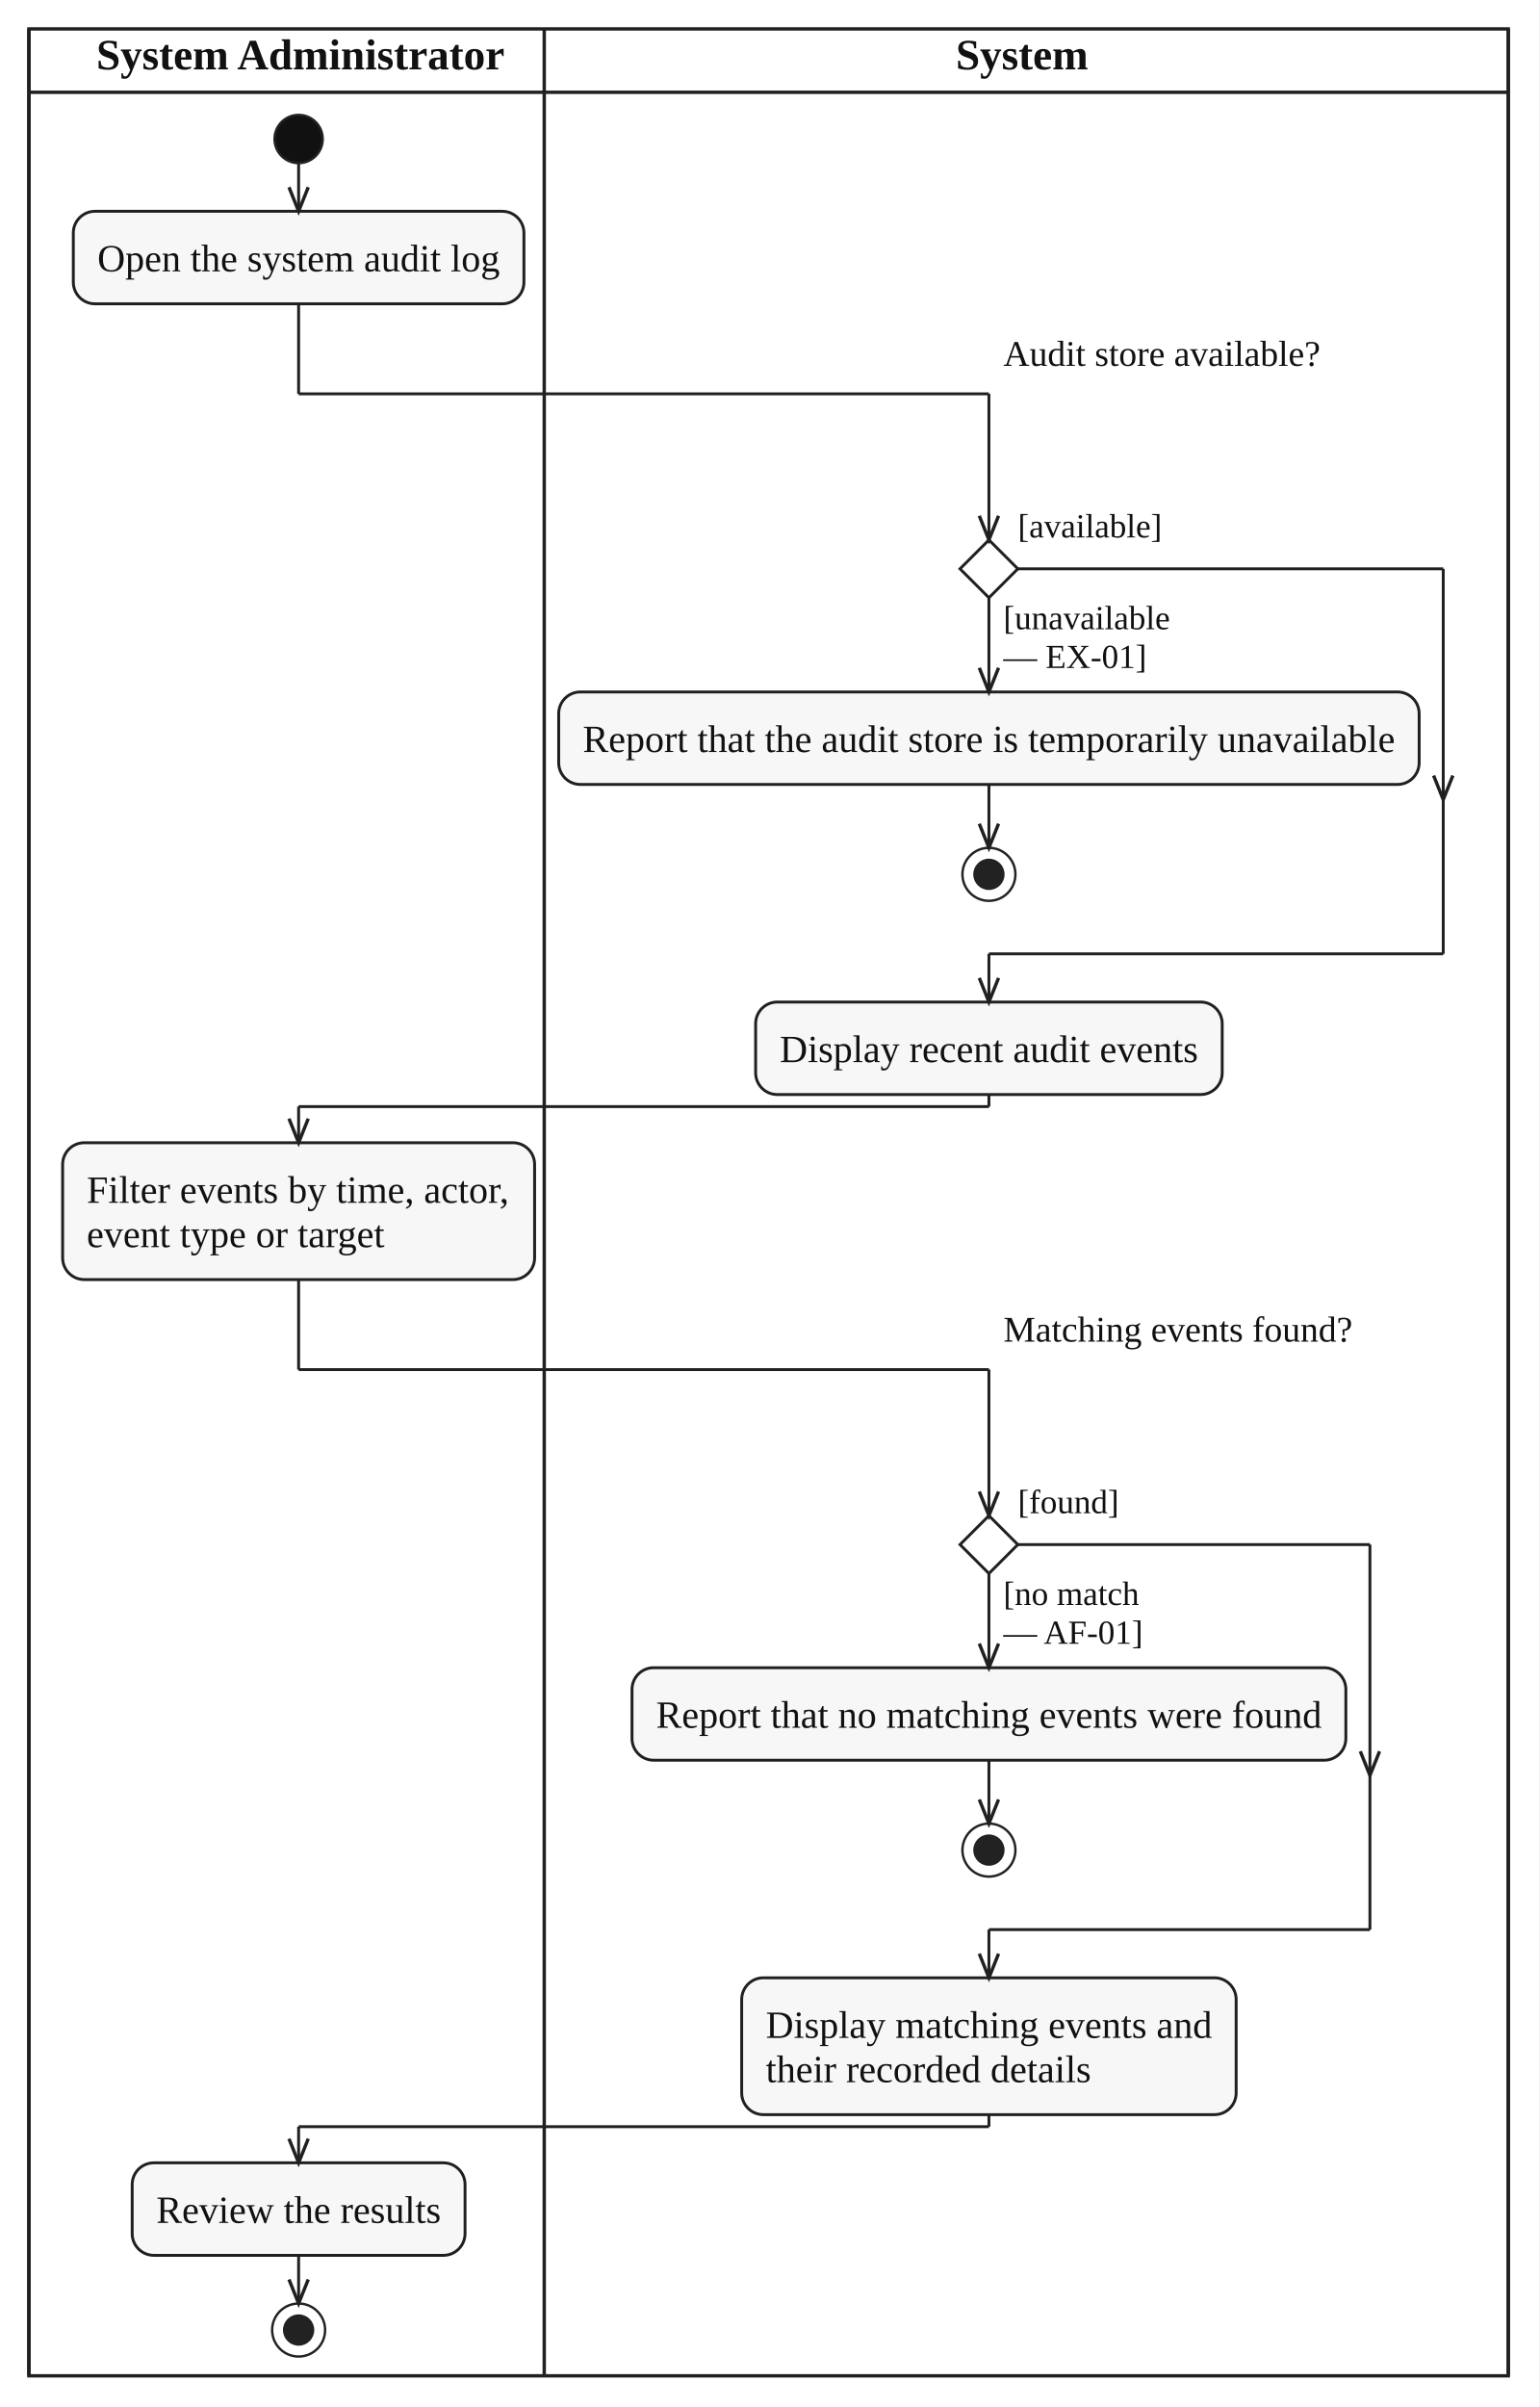
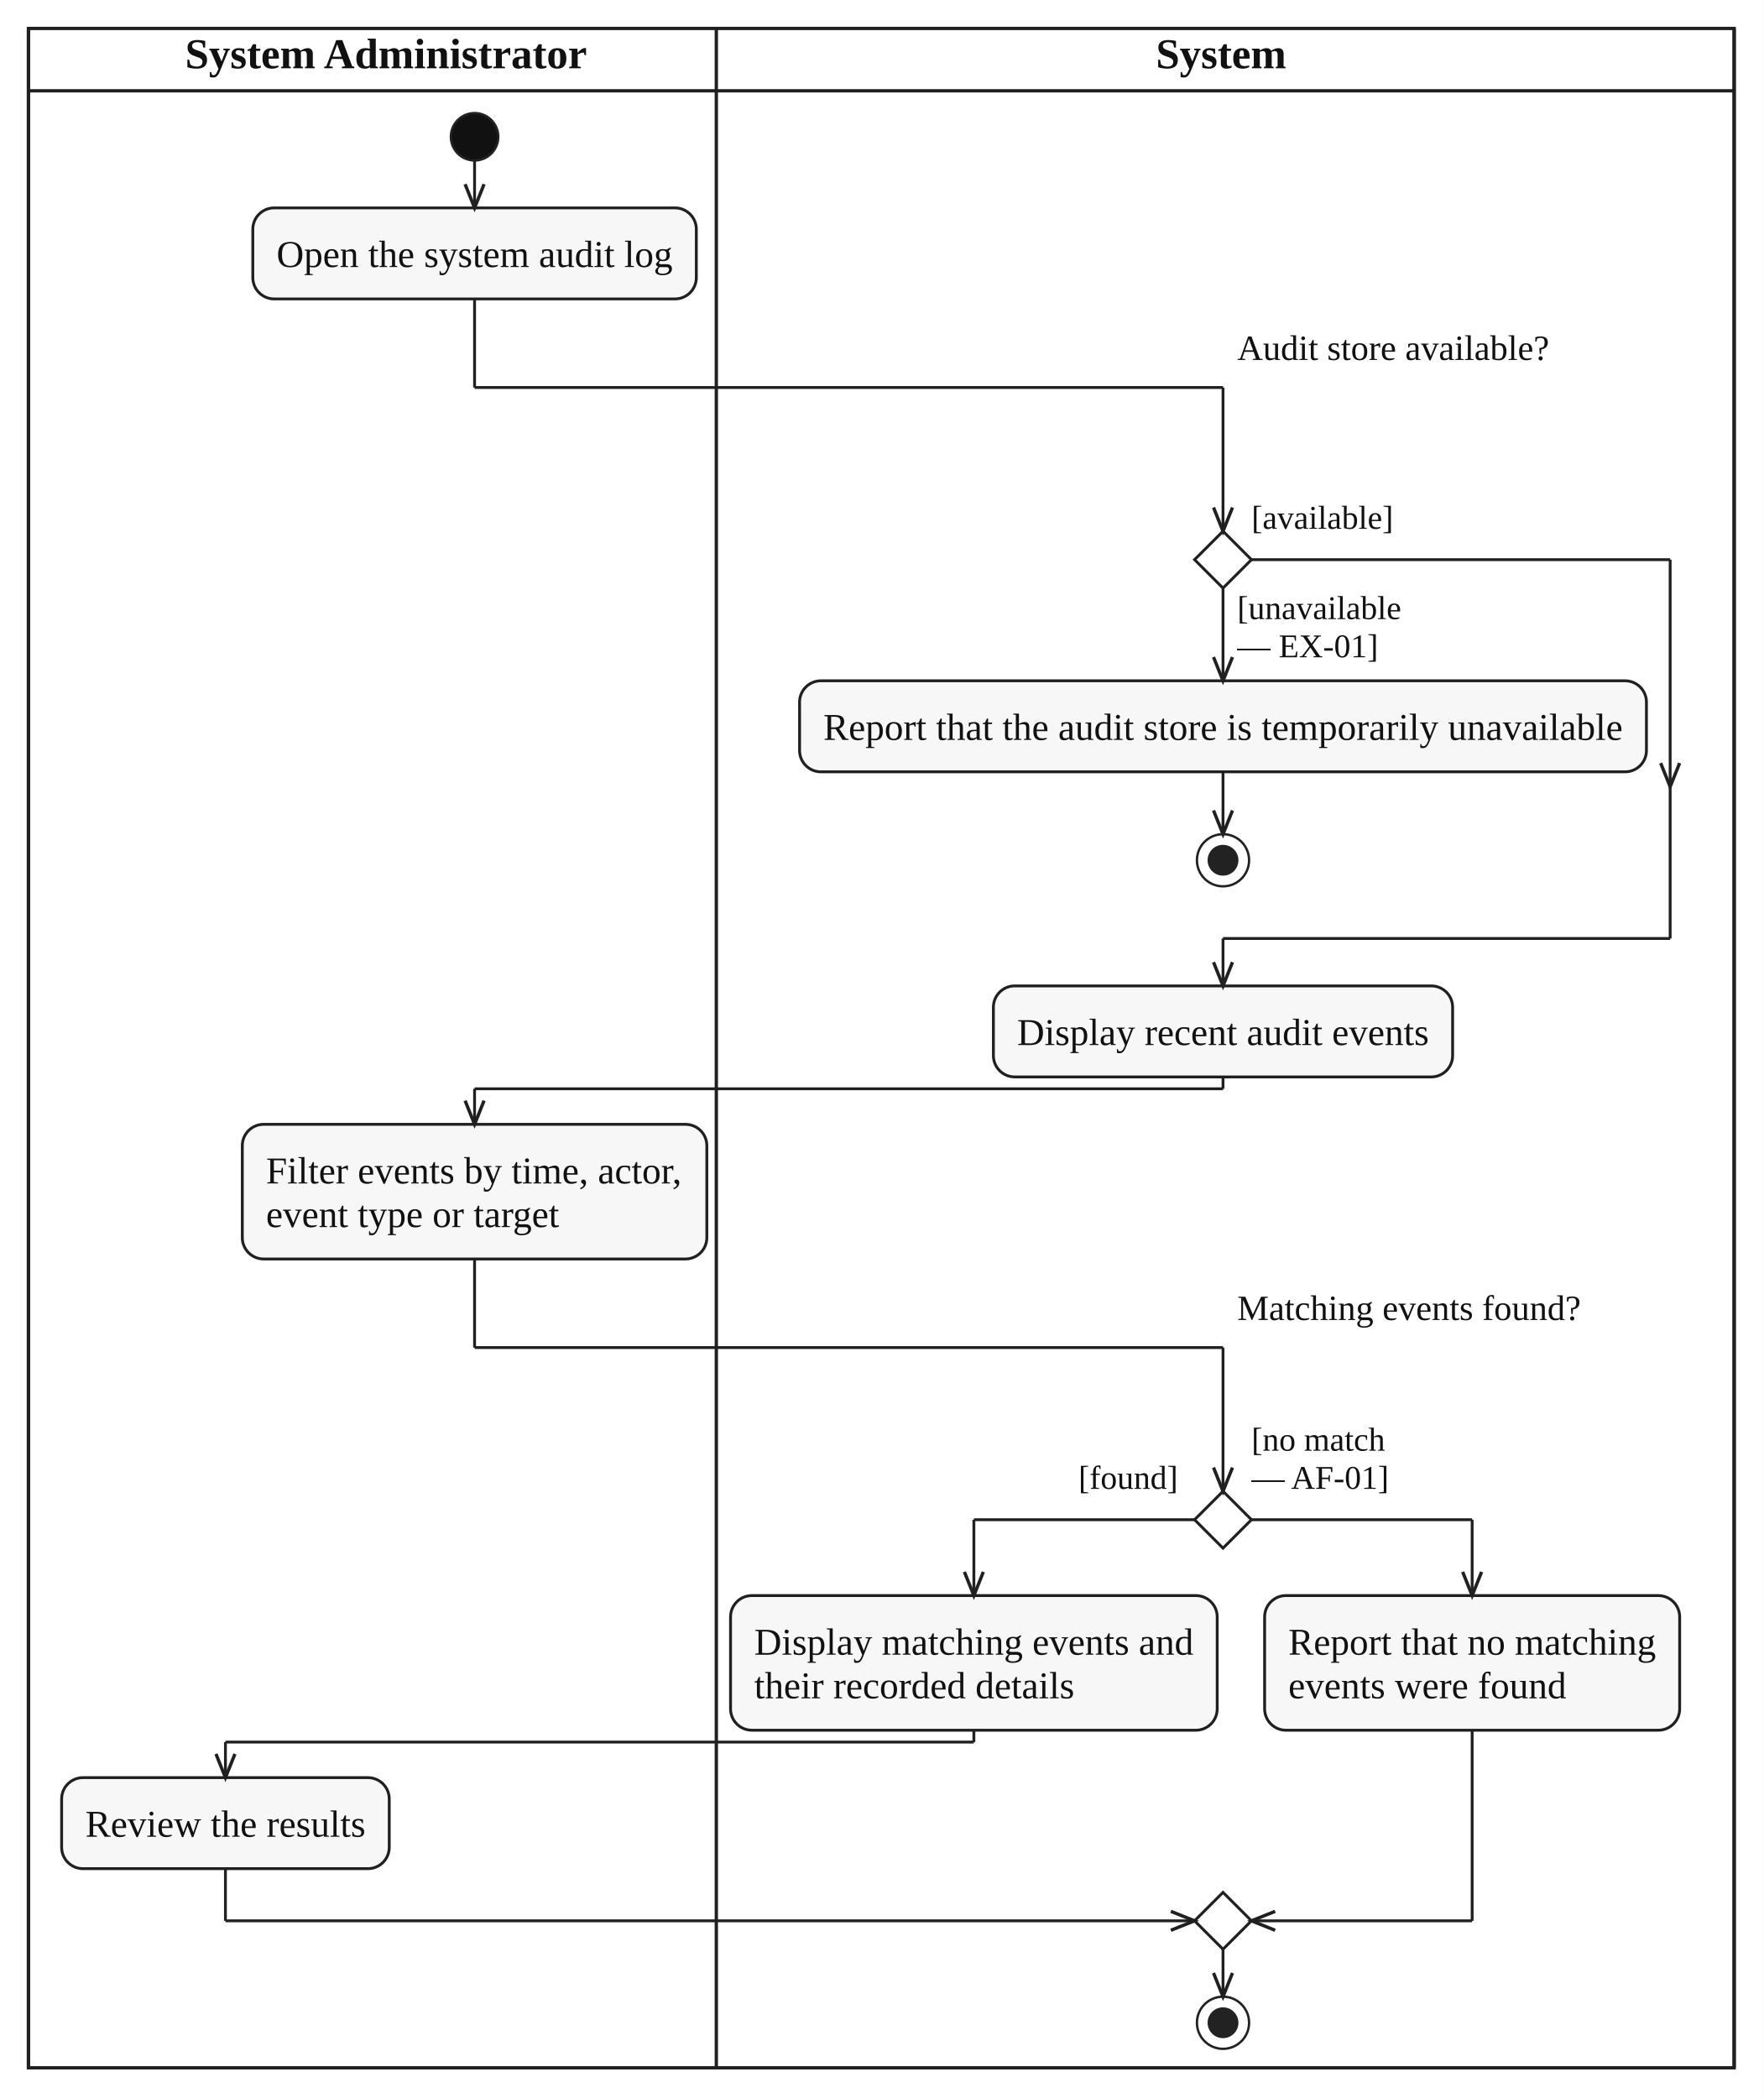
- <svg xmlns="http://www.w3.org/2000/svg" contentStyleType="text/css" height="999px" preserveAspectRatio="none" style="width:639px;height:999px;background:#FFFFFF;" version="1.1" viewBox="-5 0.394 639 999" width="639px" zoomAndPan="magnify" data-pres-formatted="1">
-   <rect id="pres-background" x="-5" y="0.394" width="639" height="999" fill="#FFFFFF" stroke="none" />
+ <svg xmlns="http://www.w3.org/2000/svg" contentStyleType="text/css" height="885px" preserveAspectRatio="none" style="width:744px;height:885px;background:#FFFFFF;" version="1.1" viewBox="-5 0.394 744 885" width="744px" zoomAndPan="magnify" data-pres-formatted="1">
+   <rect id="pres-background" x="-5" y="0.394" width="744" height="885" fill="#FFFFFF" stroke="none" />
  <defs />
  <g>
-     <rect fill="#FFFFFF" height="30.698" style="stroke:#FFFFFF;stroke-width:1.0;" width="599.438" x="15" y="12.394" />
-     <ellipse cx="118.977" cy="58.092" fill="#111111" rx="10" ry="10" style="stroke:#222222;stroke-width:1.0;" />
-     <rect fill="#F7F7F7" height="38.398" rx="9" ry="9" style="stroke:#202020;stroke-width:1.2;" width="187.086" x="25.434" y="88.092" />
-     <text fill="#111111" font-family="Times New Roman" font-size="16" lengthAdjust="spacing" textLength="167.086" x="35.434" y="113.029">Open the system audit log</text>
-     <rect fill="#F7F7F7" height="56.797" rx="9" ry="9" style="stroke:#202020;stroke-width:1.2;" width="195.953" x="21" y="474.674" />
-     <text fill="#111111" font-family="Times New Roman" font-size="16" lengthAdjust="spacing" textLength="175.953" x="31" y="499.611">Filter events by time, actor,</text>
-     <text fill="#111111" font-family="Times New Roman" font-size="16" lengthAdjust="spacing" textLength="123.945" x="31" y="518.01">event type or target</text>
-     <rect fill="#F7F7F7" height="38.398" rx="9" ry="9" style="stroke:#202020;stroke-width:1.2;" width="138.195" x="49.879" y="898.053" />
-     <text fill="#111111" font-family="Times New Roman" font-size="16" lengthAdjust="spacing" textLength="118.195" x="59.879" y="922.99">Review the results</text>
-     <ellipse cx="118.977" cy="967.451" fill="none" rx="11" ry="11" style="stroke:#222222;stroke-width:1.0;" />
-     <ellipse cx="118.977" cy="967.451" fill="#222222" rx="6" ry="6" style="stroke:#222222;stroke-width:1.0;" />
-     <line style="stroke:#202020;stroke-width:1.4;" x1="7" x2="7" y1="12.394" y2="986.451" />
-     <rect fill="#F7F7F7" height="38.398" rx="9" ry="9" style="stroke:#202020;stroke-width:1.2;" width="357.234" x="226.953" y="287.576" />
-     <text fill="#111111" font-family="Times New Roman" font-size="16" lengthAdjust="spacing" textLength="337.234" x="236.953" y="312.514">Report that the audit store is temporarily unavailable</text>
-     <ellipse cx="405.57" cy="363.275" fill="none" rx="11" ry="11" style="stroke:#222222;stroke-width:1.0;" />
-     <ellipse cx="405.57" cy="363.275" fill="#222222" rx="6" ry="6" style="stroke:#222222;stroke-width:1.0;" />
-     <polygon fill="#FFFFFF" points="405.57,224.477,417.57,236.477,405.57,248.477,393.57,236.477,405.57,224.477" style="stroke:#202020;stroke-width:1.2;" />
-     <text fill="#111111" font-family="Times New Roman" font-size="15" lengthAdjust="spacing" textLength="131.616" x="411.57" y="152.239">Audit store available?</text>
-     <text fill="#111111" font-family="Times New Roman" font-size="15" lengthAdjust="spacing" textLength="3.75" x="411.57" y="169.487"> </text>
-     <text fill="#111111" font-family="Times New Roman" font-size="15" lengthAdjust="spacing" textLength="3.75" x="411.57" y="186.736"> </text>
-     <text fill="#111111" font-family="Times New Roman" font-size="15" lengthAdjust="spacing" textLength="3.75" x="411.57" y="203.984"> </text>
-     <text fill="#111111" font-family="Times New Roman" font-size="15" lengthAdjust="spacing" textLength="3.75" x="411.57" y="221.233"> </text>
-     <text fill="#111111" font-family="Times New Roman" font-size="14" lengthAdjust="spacing" textLength="76.186" x="411.57" y="261.548">  [unavailable</text>
-     <text fill="#111111" font-family="Times New Roman" font-size="14" lengthAdjust="spacing" textLength="66.486" x="411.57" y="277.647">  — EX-01]</text>
-     <text fill="#111111" font-family="Times New Roman" font-size="6" lengthAdjust="spacing" textLength="1.5" x="411.57" y="286.276"> </text>
-     <text fill="#111111" font-family="Times New Roman" font-size="14" lengthAdjust="spacing" textLength="66.849" x="417.57" y="223.449">[available]  </text>
-     <text fill="#111111" font-family="Times New Roman" font-size="6" lengthAdjust="spacing" textLength="1.5" x="417.57" y="232.079"> </text>
-     <rect fill="#F7F7F7" height="38.398" rx="9" ry="9" style="stroke:#202020;stroke-width:1.2;" width="193.719" x="308.711" y="416.275" />
-     <text fill="#111111" font-family="Times New Roman" font-size="16" lengthAdjust="spacing" textLength="173.719" x="318.711" y="441.213">Display recent audit events</text>
-     <rect fill="#F7F7F7" height="38.398" rx="9" ry="9" style="stroke:#202020;stroke-width:1.2;" width="296.367" x="257.387" y="692.557" />
-     <text fill="#111111" font-family="Times New Roman" font-size="16" lengthAdjust="spacing" textLength="276.367" x="267.387" y="717.494">Report that no matching events were found</text>
-     <ellipse cx="405.57" cy="768.256" fill="none" rx="11" ry="11" style="stroke:#222222;stroke-width:1.0;" />
-     <ellipse cx="405.57" cy="768.256" fill="#222222" rx="6" ry="6" style="stroke:#222222;stroke-width:1.0;" />
-     <polygon fill="#FFFFFF" points="405.57,629.458,417.57,641.458,405.57,653.458,393.57,641.458,405.57,629.458" style="stroke:#202020;stroke-width:1.2;" />
-     <text fill="#111111" font-family="Times New Roman" font-size="15" lengthAdjust="spacing" textLength="144.961" x="411.57" y="557.219">Matching events found?</text>
-     <text fill="#111111" font-family="Times New Roman" font-size="15" lengthAdjust="spacing" textLength="3.75" x="411.57" y="574.468"> </text>
-     <text fill="#111111" font-family="Times New Roman" font-size="15" lengthAdjust="spacing" textLength="3.75" x="411.57" y="591.716"> </text>
-     <text fill="#111111" font-family="Times New Roman" font-size="15" lengthAdjust="spacing" textLength="3.75" x="411.57" y="608.965"> </text>
-     <text fill="#111111" font-family="Times New Roman" font-size="15" lengthAdjust="spacing" textLength="3.75" x="411.57" y="626.213"> </text>
-     <text fill="#111111" font-family="Times New Roman" font-size="14" lengthAdjust="spacing" textLength="63.369" x="411.57" y="666.528">  [no match</text>
-     <text fill="#111111" font-family="Times New Roman" font-size="14" lengthAdjust="spacing" textLength="65.721" x="411.57" y="682.627">  — AF-01]</text>
-     <text fill="#111111" font-family="Times New Roman" font-size="6" lengthAdjust="spacing" textLength="1.5" x="411.57" y="691.257"> </text>
-     <text fill="#111111" font-family="Times New Roman" font-size="14" lengthAdjust="spacing" textLength="48.986" x="417.57" y="628.43">[found]  </text>
-     <text fill="#111111" font-family="Times New Roman" font-size="6" lengthAdjust="spacing" textLength="1.5" x="417.57" y="637.06"> </text>
-     <rect fill="#F7F7F7" height="56.797" rx="9" ry="9" style="stroke:#202020;stroke-width:1.2;" width="205.289" x="302.926" y="821.256" />
-     <text fill="#111111" font-family="Times New Roman" font-size="16" lengthAdjust="spacing" textLength="185.289" x="312.926" y="846.193">Display matching events and</text>
-     <text fill="#111111" font-family="Times New Roman" font-size="16" lengthAdjust="spacing" textLength="135.047" x="312.926" y="864.592">their recorded details</text>
-     <line style="stroke:#202020;stroke-width:1.4;" x1="220.953" x2="220.953" y1="12.394" y2="986.451" />
-     <line style="stroke:#202020;stroke-width:1.4;" x1="621.188" x2="621.188" y1="12.394" y2="986.451" />
-     <line style="stroke:#202020;stroke-width:1.2;" x1="118.977" x2="118.977" y1="68.092" y2="88.092" />
-     <polyline points="114.977,78.092 118.977,88.092 122.977,78.092" fill="none" stroke="#202020" stroke-width="1.4" stroke-linejoin="miter" stroke-linecap="butt" class="open-arrowhead" />
-     <line style="stroke:#202020;stroke-width:1.2;" x1="118.977" x2="118.977" y1="936.451" y2="956.451" />
-     <polyline points="114.977,946.451 118.977,956.451 122.977,946.451" fill="none" stroke="#202020" stroke-width="1.4" stroke-linejoin="miter" stroke-linecap="butt" class="open-arrowhead" />
-     <line style="stroke:#202020;stroke-width:1.2;" x1="405.57" x2="405.57" y1="325.975" y2="352.275" />
-     <polyline points="401.57,342.275 405.57,352.275 409.57,342.275" fill="none" stroke="#202020" stroke-width="1.4" stroke-linejoin="miter" stroke-linecap="butt" class="open-arrowhead" />
-     <line style="stroke:#202020;stroke-width:1.2;" x1="405.57" x2="405.57" y1="248.477" y2="287.576" />
-     <polyline points="401.57,277.576 405.57,287.576 409.57,277.576" fill="none" stroke="#202020" stroke-width="1.4" stroke-linejoin="miter" stroke-linecap="butt" class="open-arrowhead" />
-     <line style="stroke:#202020;stroke-width:1.2;" x1="417.57" x2="594.188" y1="236.477" y2="236.477" />
-     <polyline points="590.188,322.275 594.188,332.275 598.188,322.275" fill="none" stroke="#202020" stroke-width="1.4" stroke-linejoin="miter" stroke-linecap="butt" class="open-arrowhead" />
-     <line style="stroke:#202020;stroke-width:1.2;" x1="594.188" x2="594.188" y1="236.477" y2="396.275" />
-     <line style="stroke:#202020;stroke-width:1.2;" x1="594.188" x2="405.57" y1="396.275" y2="396.275" />
-     <line style="stroke:#202020;stroke-width:1.2;" x1="405.57" x2="405.57" y1="396.275" y2="416.275" />
-     <polyline points="401.57,406.275 405.57,416.275 409.57,406.275" fill="none" stroke="#202020" stroke-width="1.4" stroke-linejoin="miter" stroke-linecap="butt" class="open-arrowhead" />
-     <line style="stroke:#202020;stroke-width:1.2;" x1="405.57" x2="405.57" y1="730.955" y2="757.256" />
-     <polyline points="401.57,747.256 405.57,757.256 409.57,747.256" fill="none" stroke="#202020" stroke-width="1.4" stroke-linejoin="miter" stroke-linecap="butt" class="open-arrowhead" />
-     <line style="stroke:#202020;stroke-width:1.2;" x1="405.57" x2="405.57" y1="653.458" y2="692.557" />
-     <polyline points="401.57,682.557 405.57,692.557 409.57,682.557" fill="none" stroke="#202020" stroke-width="1.4" stroke-linejoin="miter" stroke-linecap="butt" class="open-arrowhead" />
-     <line style="stroke:#202020;stroke-width:1.2;" x1="417.57" x2="563.754" y1="641.458" y2="641.458" />
-     <polyline points="559.754,727.256 563.754,737.256 567.754,727.256" fill="none" stroke="#202020" stroke-width="1.4" stroke-linejoin="miter" stroke-linecap="butt" class="open-arrowhead" />
-     <line style="stroke:#202020;stroke-width:1.2;" x1="563.754" x2="563.754" y1="641.458" y2="801.256" />
-     <line style="stroke:#202020;stroke-width:1.2;" x1="563.754" x2="405.57" y1="801.256" y2="801.256" />
-     <line style="stroke:#202020;stroke-width:1.2;" x1="405.57" x2="405.57" y1="801.256" y2="821.256" />
-     <polyline points="401.57,811.256 405.57,821.256 409.57,811.256" fill="none" stroke="#202020" stroke-width="1.4" stroke-linejoin="miter" stroke-linecap="butt" class="open-arrowhead" />
-     <line style="stroke:#202020;stroke-width:1.2;" x1="118.977" x2="118.977" y1="126.49" y2="163.856" />
-     <line style="stroke:#202020;stroke-width:1.2;" x1="118.977" x2="405.57" y1="163.856" y2="163.856" />
-     <line style="stroke:#202020;stroke-width:1.2;" x1="405.57" x2="405.57" y1="163.856" y2="224.477" />
-     <polyline points="401.57,214.477 405.57,224.477 409.57,214.477" fill="none" stroke="#202020" stroke-width="1.4" stroke-linejoin="miter" stroke-linecap="butt" class="open-arrowhead" />
-     <line style="stroke:#202020;stroke-width:1.2;" x1="405.57" x2="405.57" y1="454.674" y2="459.674" />
-     <line style="stroke:#202020;stroke-width:1.2;" x1="405.57" x2="118.977" y1="459.674" y2="459.674" />
-     <line style="stroke:#202020;stroke-width:1.2;" x1="118.977" x2="118.977" y1="459.674" y2="474.674" />
-     <polyline points="114.977,464.674 118.977,474.674 122.977,464.674" fill="none" stroke="#202020" stroke-width="1.4" stroke-linejoin="miter" stroke-linecap="butt" class="open-arrowhead" />
-     <line style="stroke:#202020;stroke-width:1.2;" x1="118.977" x2="118.977" y1="531.471" y2="568.837" />
-     <line style="stroke:#202020;stroke-width:1.2;" x1="118.977" x2="405.57" y1="568.837" y2="568.837" />
-     <line style="stroke:#202020;stroke-width:1.2;" x1="405.57" x2="405.57" y1="568.837" y2="629.458" />
-     <polyline points="401.57,619.458 405.57,629.458 409.57,619.458" fill="none" stroke="#202020" stroke-width="1.4" stroke-linejoin="miter" stroke-linecap="butt" class="open-arrowhead" />
-     <line style="stroke:#202020;stroke-width:1.2;" x1="405.57" x2="405.57" y1="878.053" y2="883.053" />
-     <line style="stroke:#202020;stroke-width:1.2;" x1="405.57" x2="118.977" y1="883.053" y2="883.053" />
-     <line style="stroke:#202020;stroke-width:1.2;" x1="118.977" x2="118.977" y1="883.053" y2="898.053" />
-     <polyline points="114.977,888.053 118.977,898.053 122.977,888.053" fill="none" stroke="#202020" stroke-width="1.4" stroke-linejoin="miter" stroke-linecap="butt" class="open-arrowhead" />
-     <text fill="#111111" font-family="Times New Roman" font-size="18" font-weight="bold" lengthAdjust="spacing" textLength="170.481" x="34.986" y="29.198">System Administrator</text>
-     <text fill="#111111" font-family="Times New Roman" font-size="7" font-weight="bold" lengthAdjust="spacing" textLength="1.75" x="30.486" y="39.627"> </text>
-     <text fill="#111111" font-family="Times New Roman" font-size="18" font-weight="bold" lengthAdjust="spacing" textLength="54.993" x="391.824" y="29.198">System</text>
-     <text fill="#111111" font-family="Times New Roman" font-size="7" font-weight="bold" lengthAdjust="spacing" textLength="1.75" x="387.324" y="39.627"> </text>
+     <rect fill="#FFFFFF" height="30.698" style="stroke:#FFFFFF;stroke-width:1.0;" width="704.769" x="15" y="12.394" />
+     <ellipse cx="195.19" cy="58.092" fill="#111111" rx="10" ry="10" style="stroke:#222222;stroke-width:1.0;" />
+     <rect fill="#F7F7F7" height="38.398" rx="9" ry="9" style="stroke:#202020;stroke-width:1.2;" width="187.086" x="101.647" y="88.092" />
+     <text fill="#111111" font-family="Times New Roman" font-size="16" lengthAdjust="spacing" textLength="167.086" x="111.647" y="113.029">Open the system audit log</text>
+     <rect fill="#F7F7F7" height="56.797" rx="9" ry="9" style="stroke:#202020;stroke-width:1.2;" width="195.953" x="97.213" y="474.674" />
+     <text fill="#111111" font-family="Times New Roman" font-size="16" lengthAdjust="spacing" textLength="175.953" x="107.213" y="499.611">Filter events by time, actor,</text>
+     <text fill="#111111" font-family="Times New Roman" font-size="16" lengthAdjust="spacing" textLength="123.945" x="107.213" y="518.01">event type or target</text>
+     <rect fill="#F7F7F7" height="38.398" rx="9" ry="9" style="stroke:#202020;stroke-width:1.2;" width="138.195" x="21" y="750.255" />
+     <text fill="#111111" font-family="Times New Roman" font-size="16" lengthAdjust="spacing" textLength="118.195" x="31" y="775.192">Review the results</text>
+     <line style="stroke:#202020;stroke-width:1.4;" x1="7" x2="7" y1="12.394" y2="872.653" />
+     <rect fill="#F7F7F7" height="38.398" rx="9" ry="9" style="stroke:#202020;stroke-width:1.2;" width="357.234" x="332.285" y="287.576" />
+     <text fill="#111111" font-family="Times New Roman" font-size="16" lengthAdjust="spacing" textLength="337.234" x="342.285" y="312.514">Report that the audit store is temporarily unavailable</text>
+     <ellipse cx="510.902" cy="363.275" fill="none" rx="11" ry="11" style="stroke:#222222;stroke-width:1.0;" />
+     <ellipse cx="510.902" cy="363.275" fill="#222222" rx="6" ry="6" style="stroke:#222222;stroke-width:1.0;" />
+     <polygon fill="#FFFFFF" points="510.902,224.477,522.902,236.477,510.902,248.477,498.902,236.477,510.902,224.477" style="stroke:#202020;stroke-width:1.2;" />
+     <text fill="#111111" font-family="Times New Roman" font-size="15" lengthAdjust="spacing" textLength="131.616" x="516.902" y="152.239">Audit store available?</text>
+     <text fill="#111111" font-family="Times New Roman" font-size="15" lengthAdjust="spacing" textLength="3.75" x="516.902" y="169.487"> </text>
+     <text fill="#111111" font-family="Times New Roman" font-size="15" lengthAdjust="spacing" textLength="3.75" x="516.902" y="186.736"> </text>
+     <text fill="#111111" font-family="Times New Roman" font-size="15" lengthAdjust="spacing" textLength="3.75" x="516.902" y="203.984"> </text>
+     <text fill="#111111" font-family="Times New Roman" font-size="15" lengthAdjust="spacing" textLength="3.75" x="516.902" y="221.233"> </text>
+     <text fill="#111111" font-family="Times New Roman" font-size="14" lengthAdjust="spacing" textLength="76.186" x="516.902" y="261.548">  [unavailable</text>
+     <text fill="#111111" font-family="Times New Roman" font-size="14" lengthAdjust="spacing" textLength="66.486" x="516.902" y="277.647">  — EX-01]</text>
+     <text fill="#111111" font-family="Times New Roman" font-size="6" lengthAdjust="spacing" textLength="1.5" x="516.902" y="286.276"> </text>
+     <text fill="#111111" font-family="Times New Roman" font-size="14" lengthAdjust="spacing" textLength="66.849" x="522.902" y="223.449">[available]  </text>
+     <text fill="#111111" font-family="Times New Roman" font-size="6" lengthAdjust="spacing" textLength="1.5" x="522.902" y="232.079"> </text>
+     <rect fill="#F7F7F7" height="38.398" rx="9" ry="9" style="stroke:#202020;stroke-width:1.2;" width="193.719" x="414.043" y="416.275" />
+     <text fill="#111111" font-family="Times New Roman" font-size="16" lengthAdjust="spacing" textLength="173.719" x="424.043" y="441.213">Display recent audit events</text>
+     <polygon fill="#FFFFFF" points="510.902,629.458,522.902,641.458,510.902,653.458,498.902,641.458,510.902,629.458" style="stroke:#202020;stroke-width:1.2;" />
+     <text fill="#111111" font-family="Times New Roman" font-size="15" lengthAdjust="spacing" textLength="144.961" x="516.902" y="557.219">Matching events found?</text>
+     <text fill="#111111" font-family="Times New Roman" font-size="15" lengthAdjust="spacing" textLength="3.75" x="516.902" y="574.468"> </text>
+     <text fill="#111111" font-family="Times New Roman" font-size="15" lengthAdjust="spacing" textLength="3.75" x="516.902" y="591.716"> </text>
+     <text fill="#111111" font-family="Times New Roman" font-size="15" lengthAdjust="spacing" textLength="3.75" x="516.902" y="608.965"> </text>
+     <text fill="#111111" font-family="Times New Roman" font-size="15" lengthAdjust="spacing" textLength="3.75" x="516.902" y="626.213"> </text>
+     <text fill="#111111" font-family="Times New Roman" font-size="14" lengthAdjust="spacing" textLength="48.986" x="449.916" y="628.43">[found]  </text>
+     <text fill="#111111" font-family="Times New Roman" font-size="6" lengthAdjust="spacing" textLength="1.5" x="449.916" y="637.06"> </text>
+     <text fill="#111111" font-family="Times New Roman" font-size="14" lengthAdjust="spacing" textLength="63.369" x="522.902" y="612.331">  [no match</text>
+     <text fill="#111111" font-family="Times New Roman" font-size="14" lengthAdjust="spacing" textLength="65.721" x="522.902" y="628.43">  — AF-01]</text>
+     <text fill="#111111" font-family="Times New Roman" font-size="6" lengthAdjust="spacing" textLength="1.5" x="522.902" y="637.06"> </text>
+     <rect fill="#F7F7F7" height="56.797" rx="9" ry="9" style="stroke:#202020;stroke-width:1.2;" width="205.289" x="303.166" y="673.458" />
+     <text fill="#111111" font-family="Times New Roman" font-size="16" lengthAdjust="spacing" textLength="185.289" x="313.166" y="698.395">Display matching events and</text>
+     <text fill="#111111" font-family="Times New Roman" font-size="16" lengthAdjust="spacing" textLength="135.047" x="313.166" y="716.794">their recorded details</text>
+     <rect fill="#F7F7F7" height="56.797" rx="9" ry="9" style="stroke:#202020;stroke-width:1.2;" width="175.078" x="528.455" y="673.458" />
+     <text fill="#111111" font-family="Times New Roman" font-size="16" lengthAdjust="spacing" textLength="155.078" x="538.455" y="698.395">Report that no matching</text>
+     <text fill="#111111" font-family="Times New Roman" font-size="16" lengthAdjust="spacing" textLength="117.289" x="538.455" y="716.794">events were found</text>
+     <polygon fill="#FFFFFF" points="510.902,798.653,522.902,810.653,510.902,822.653,498.902,810.653,510.902,798.653" style="stroke:#202020;stroke-width:1.2;" />
+     <ellipse cx="510.902" cy="853.653" fill="none" rx="11" ry="11" style="stroke:#222222;stroke-width:1.0;" />
+     <ellipse cx="510.902" cy="853.653" fill="#222222" rx="6" ry="6" style="stroke:#222222;stroke-width:1.0;" />
+     <line style="stroke:#202020;stroke-width:1.4;" x1="297.166" x2="297.166" y1="12.394" y2="872.653" />
+     <line style="stroke:#202020;stroke-width:1.4;" x1="726.519" x2="726.519" y1="12.394" y2="872.653" />
+     <line style="stroke:#202020;stroke-width:1.2;" x1="195.19" x2="195.19" y1="68.092" y2="88.092" />
+     <polyline points="191.19,78.092 195.19,88.092 199.19,78.092" fill="none" stroke="#202020" stroke-width="1.4" stroke-linejoin="miter" stroke-linecap="butt" class="open-arrowhead" />
+     <line style="stroke:#202020;stroke-width:1.2;" x1="510.902" x2="510.902" y1="325.975" y2="352.275" />
+     <polyline points="506.902,342.275 510.902,352.275 514.902,342.275" fill="none" stroke="#202020" stroke-width="1.4" stroke-linejoin="miter" stroke-linecap="butt" class="open-arrowhead" />
+     <line style="stroke:#202020;stroke-width:1.2;" x1="510.902" x2="510.902" y1="248.477" y2="287.576" />
+     <polyline points="506.902,277.576 510.902,287.576 514.902,277.576" fill="none" stroke="#202020" stroke-width="1.4" stroke-linejoin="miter" stroke-linecap="butt" class="open-arrowhead" />
+     <line style="stroke:#202020;stroke-width:1.2;" x1="522.902" x2="699.519" y1="236.477" y2="236.477" />
+     <polyline points="695.519,322.275 699.519,332.275 703.519,322.275" fill="none" stroke="#202020" stroke-width="1.4" stroke-linejoin="miter" stroke-linecap="butt" class="open-arrowhead" />
+     <line style="stroke:#202020;stroke-width:1.2;" x1="699.519" x2="699.519" y1="236.477" y2="396.275" />
+     <line style="stroke:#202020;stroke-width:1.2;" x1="699.519" x2="510.902" y1="396.275" y2="396.275" />
+     <line style="stroke:#202020;stroke-width:1.2;" x1="510.902" x2="510.902" y1="396.275" y2="416.275" />
+     <polyline points="506.902,406.275 510.902,416.275 514.902,406.275" fill="none" stroke="#202020" stroke-width="1.4" stroke-linejoin="miter" stroke-linecap="butt" class="open-arrowhead" />
+     <line style="stroke:#202020;stroke-width:1.2;" x1="498.902" x2="405.81" y1="641.458" y2="641.458" />
+     <line style="stroke:#202020;stroke-width:1.2;" x1="405.81" x2="405.81" y1="641.458" y2="673.458" />
+     <polyline points="401.81,663.458 405.81,673.458 409.81,663.458" fill="none" stroke="#202020" stroke-width="1.4" stroke-linejoin="miter" stroke-linecap="butt" class="open-arrowhead" />
+     <line style="stroke:#202020;stroke-width:1.2;" x1="522.902" x2="615.994" y1="641.458" y2="641.458" />
+     <line style="stroke:#202020;stroke-width:1.2;" x1="615.994" x2="615.994" y1="641.458" y2="673.458" />
+     <polyline points="611.994,663.458 615.994,673.458 619.994,663.458" fill="none" stroke="#202020" stroke-width="1.4" stroke-linejoin="miter" stroke-linecap="butt" class="open-arrowhead" />
+     <line style="stroke:#202020;stroke-width:1.2;" x1="615.994" x2="615.994" y1="730.255" y2="810.653" />
+     <line style="stroke:#202020;stroke-width:1.2;" x1="615.994" x2="522.902" y1="810.653" y2="810.653" />
+     <polyline points="532.902,806.653 522.902,810.653 532.902,814.653" fill="none" stroke="#202020" stroke-width="1.4" stroke-linejoin="miter" stroke-linecap="butt" class="open-arrowhead" />
+     <line style="stroke:#202020;stroke-width:1.2;" x1="510.902" x2="510.902" y1="822.653" y2="842.653" />
+     <polyline points="506.902,832.653 510.902,842.653 514.902,832.653" fill="none" stroke="#202020" stroke-width="1.4" stroke-linejoin="miter" stroke-linecap="butt" class="open-arrowhead" />
+     <line style="stroke:#202020;stroke-width:1.2;" x1="195.19" x2="195.19" y1="126.49" y2="163.856" />
+     <line style="stroke:#202020;stroke-width:1.2;" x1="195.19" x2="510.902" y1="163.856" y2="163.856" />
+     <line style="stroke:#202020;stroke-width:1.2;" x1="510.902" x2="510.902" y1="163.856" y2="224.477" />
+     <polyline points="506.902,214.477 510.902,224.477 514.902,214.477" fill="none" stroke="#202020" stroke-width="1.4" stroke-linejoin="miter" stroke-linecap="butt" class="open-arrowhead" />
+     <line style="stroke:#202020;stroke-width:1.2;" x1="510.902" x2="510.902" y1="454.674" y2="459.674" />
+     <line style="stroke:#202020;stroke-width:1.2;" x1="510.902" x2="195.19" y1="459.674" y2="459.674" />
+     <line style="stroke:#202020;stroke-width:1.2;" x1="195.19" x2="195.19" y1="459.674" y2="474.674" />
+     <polyline points="191.19,464.674 195.19,474.674 199.19,464.674" fill="none" stroke="#202020" stroke-width="1.4" stroke-linejoin="miter" stroke-linecap="butt" class="open-arrowhead" />
+     <line style="stroke:#202020;stroke-width:1.2;" x1="405.81" x2="405.81" y1="730.255" y2="735.255" />
+     <line style="stroke:#202020;stroke-width:1.2;" x1="405.81" x2="90.098" y1="735.255" y2="735.255" />
+     <line style="stroke:#202020;stroke-width:1.2;" x1="90.098" x2="90.098" y1="735.255" y2="750.255" />
+     <polyline points="86.098,740.255 90.098,750.255 94.098,740.255" fill="none" stroke="#202020" stroke-width="1.4" stroke-linejoin="miter" stroke-linecap="butt" class="open-arrowhead" />
+     <line style="stroke:#202020;stroke-width:1.2;" x1="90.098" x2="90.098" y1="788.653" y2="810.653" />
+     <line style="stroke:#202020;stroke-width:1.2;" x1="90.098" x2="498.902" y1="810.653" y2="810.653" />
+     <polyline points="488.902,806.653 498.902,810.653 488.902,814.653" fill="none" stroke="#202020" stroke-width="1.4" stroke-linejoin="miter" stroke-linecap="butt" class="open-arrowhead" />
+     <line style="stroke:#202020;stroke-width:1.2;" x1="195.19" x2="195.19" y1="531.471" y2="568.837" />
+     <line style="stroke:#202020;stroke-width:1.2;" x1="195.19" x2="510.902" y1="568.837" y2="568.837" />
+     <line style="stroke:#202020;stroke-width:1.2;" x1="510.902" x2="510.902" y1="568.837" y2="629.458" />
+     <polyline points="506.902,619.458 510.902,629.458 514.902,619.458" fill="none" stroke="#202020" stroke-width="1.4" stroke-linejoin="miter" stroke-linecap="butt" class="open-arrowhead" />
+     <text fill="#111111" font-family="Times New Roman" font-size="18" font-weight="bold" lengthAdjust="spacing" textLength="170.481" x="73.092" y="29.198">System Administrator</text>
+     <text fill="#111111" font-family="Times New Roman" font-size="7" font-weight="bold" lengthAdjust="spacing" textLength="1.75" x="68.592" y="39.627"> </text>
+     <text fill="#111111" font-family="Times New Roman" font-size="18" font-weight="bold" lengthAdjust="spacing" textLength="54.993" x="482.596" y="29.198">System</text>
+     <text fill="#111111" font-family="Times New Roman" font-size="7" font-weight="bold" lengthAdjust="spacing" textLength="1.75" x="478.096" y="39.627"> </text>
  </g>
  <g id="pres-frame" fill="none" stroke="#202020" stroke-width="1.4">
-     <rect x="7" y="12.394" width="614.188" height="974.058" />
-     <line x1="7" x2="621.188" y1="38.698" y2="38.698" />
+     <rect x="7" y="12.394" width="719.519" height="860.26" />
+     <line x1="7" x2="726.519" y1="38.698" y2="38.698" />
  </g>
</svg>
